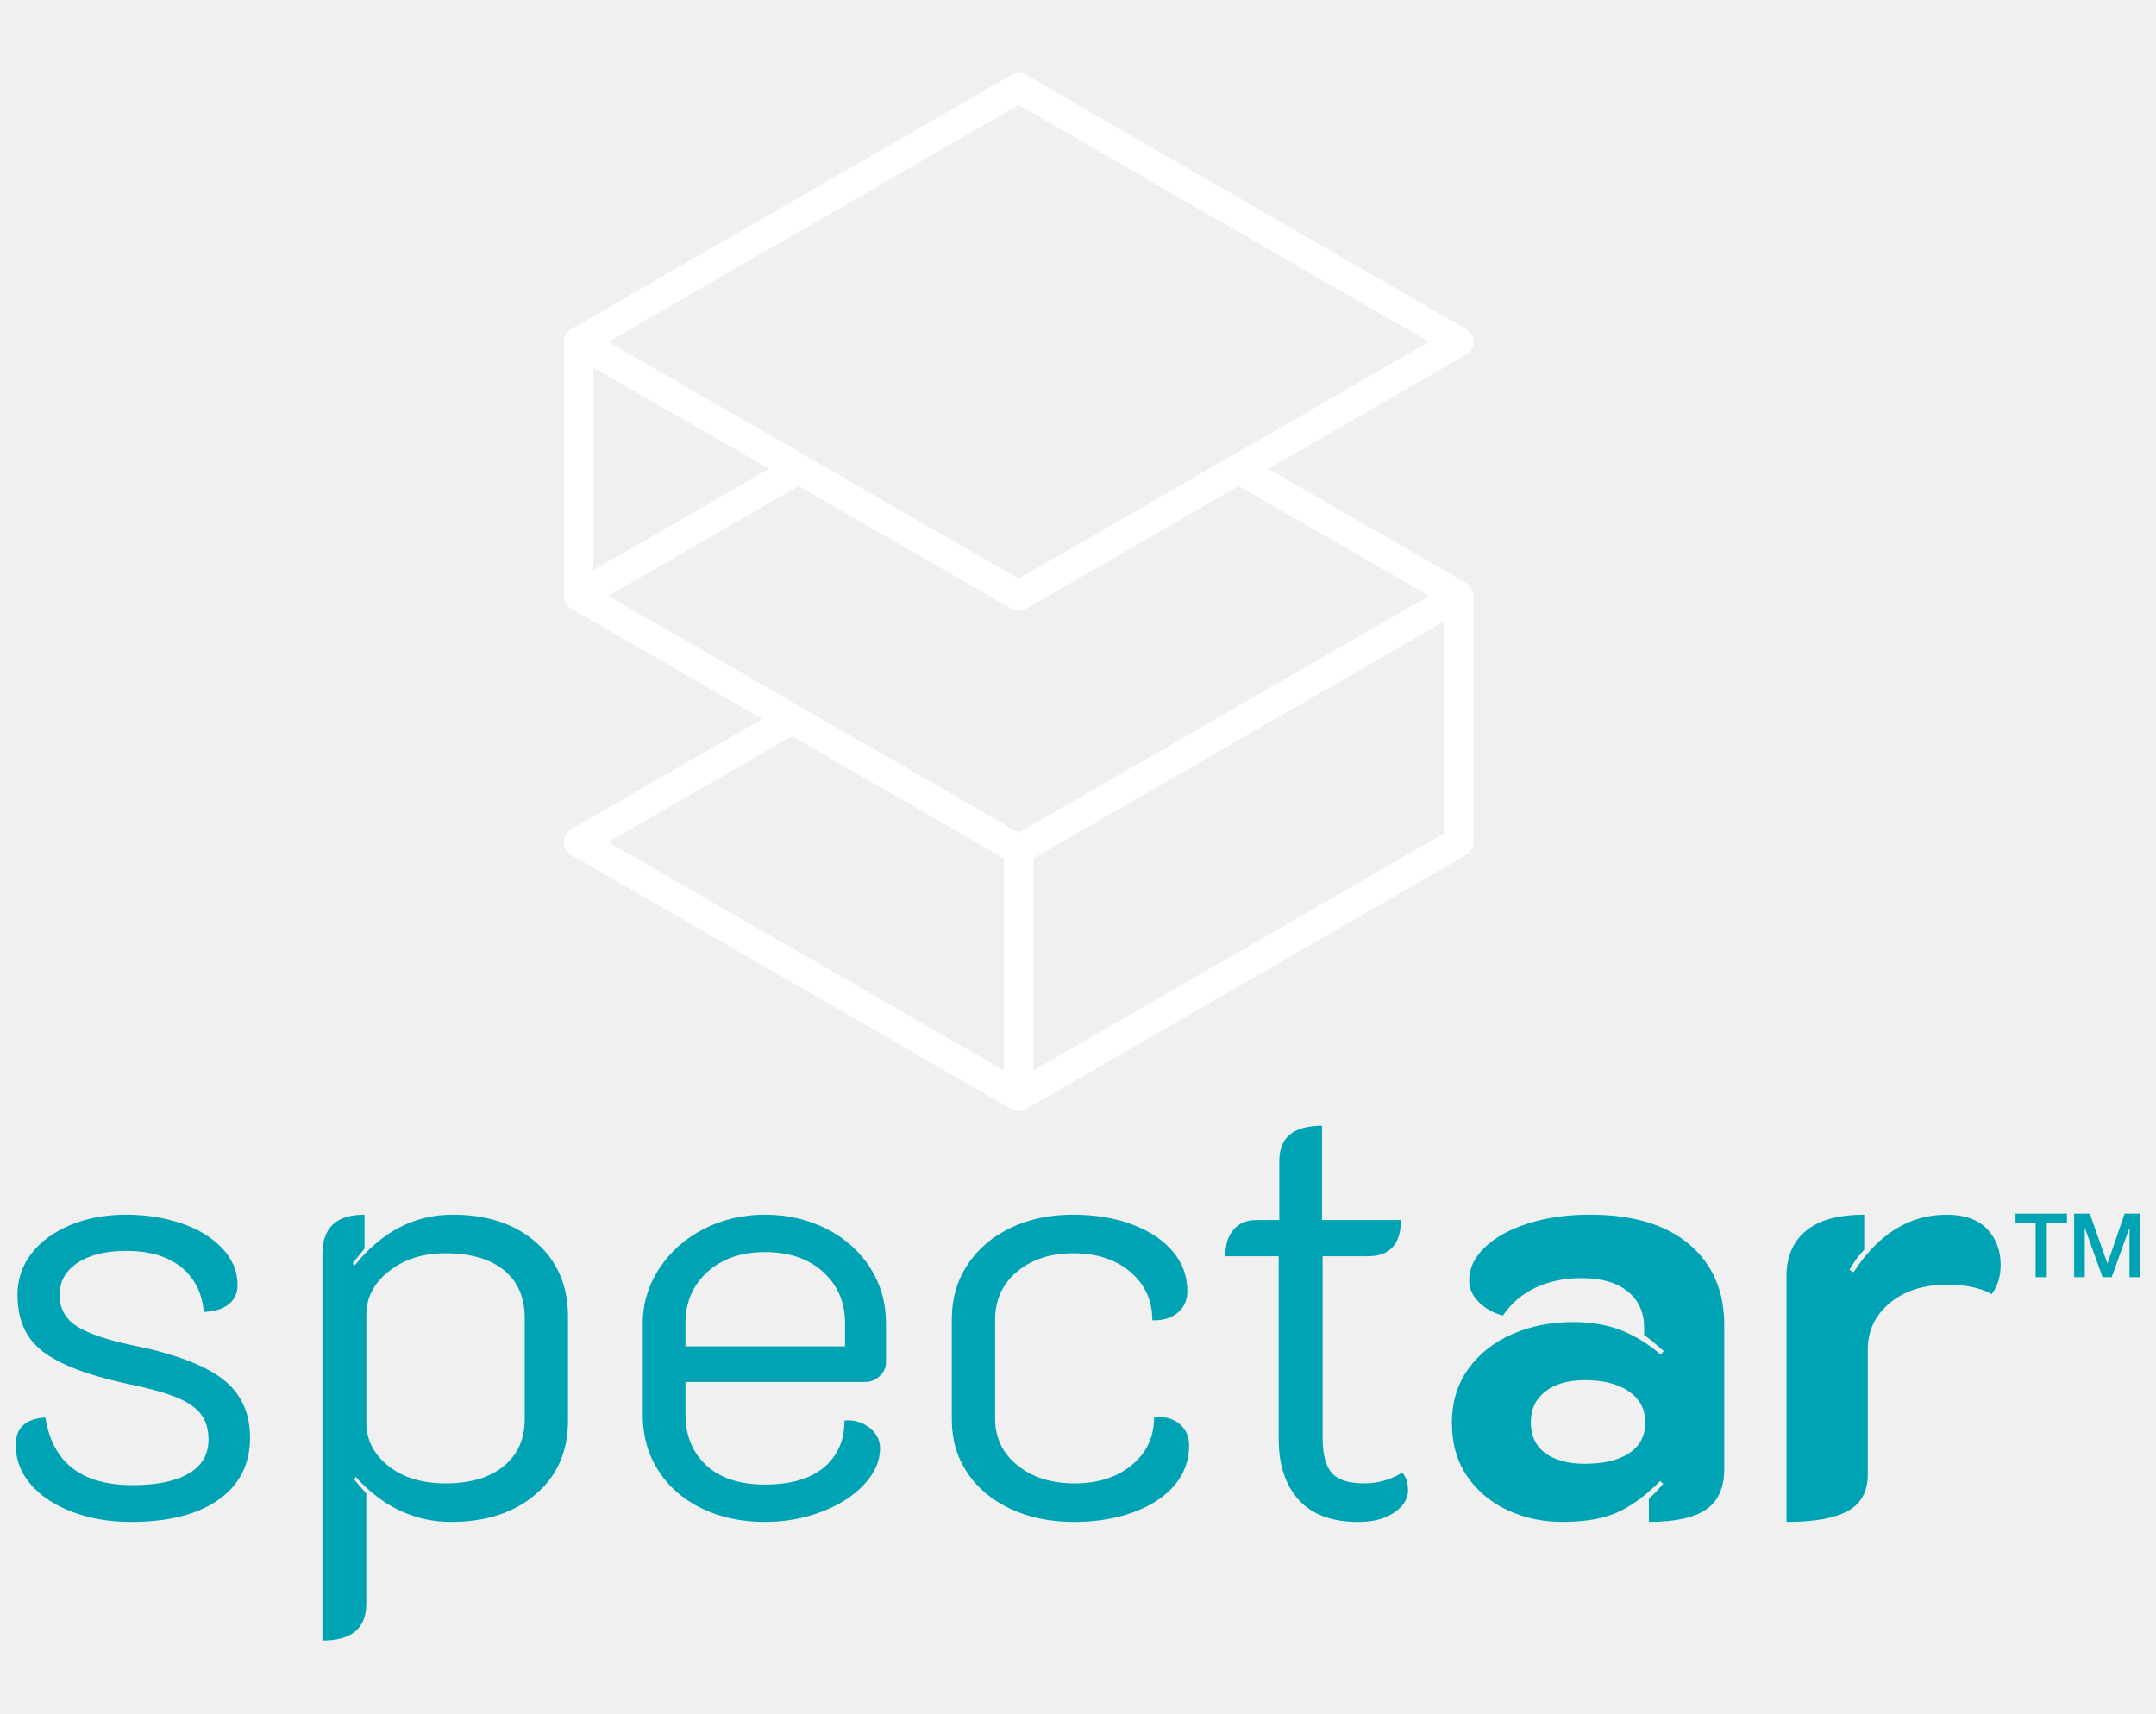
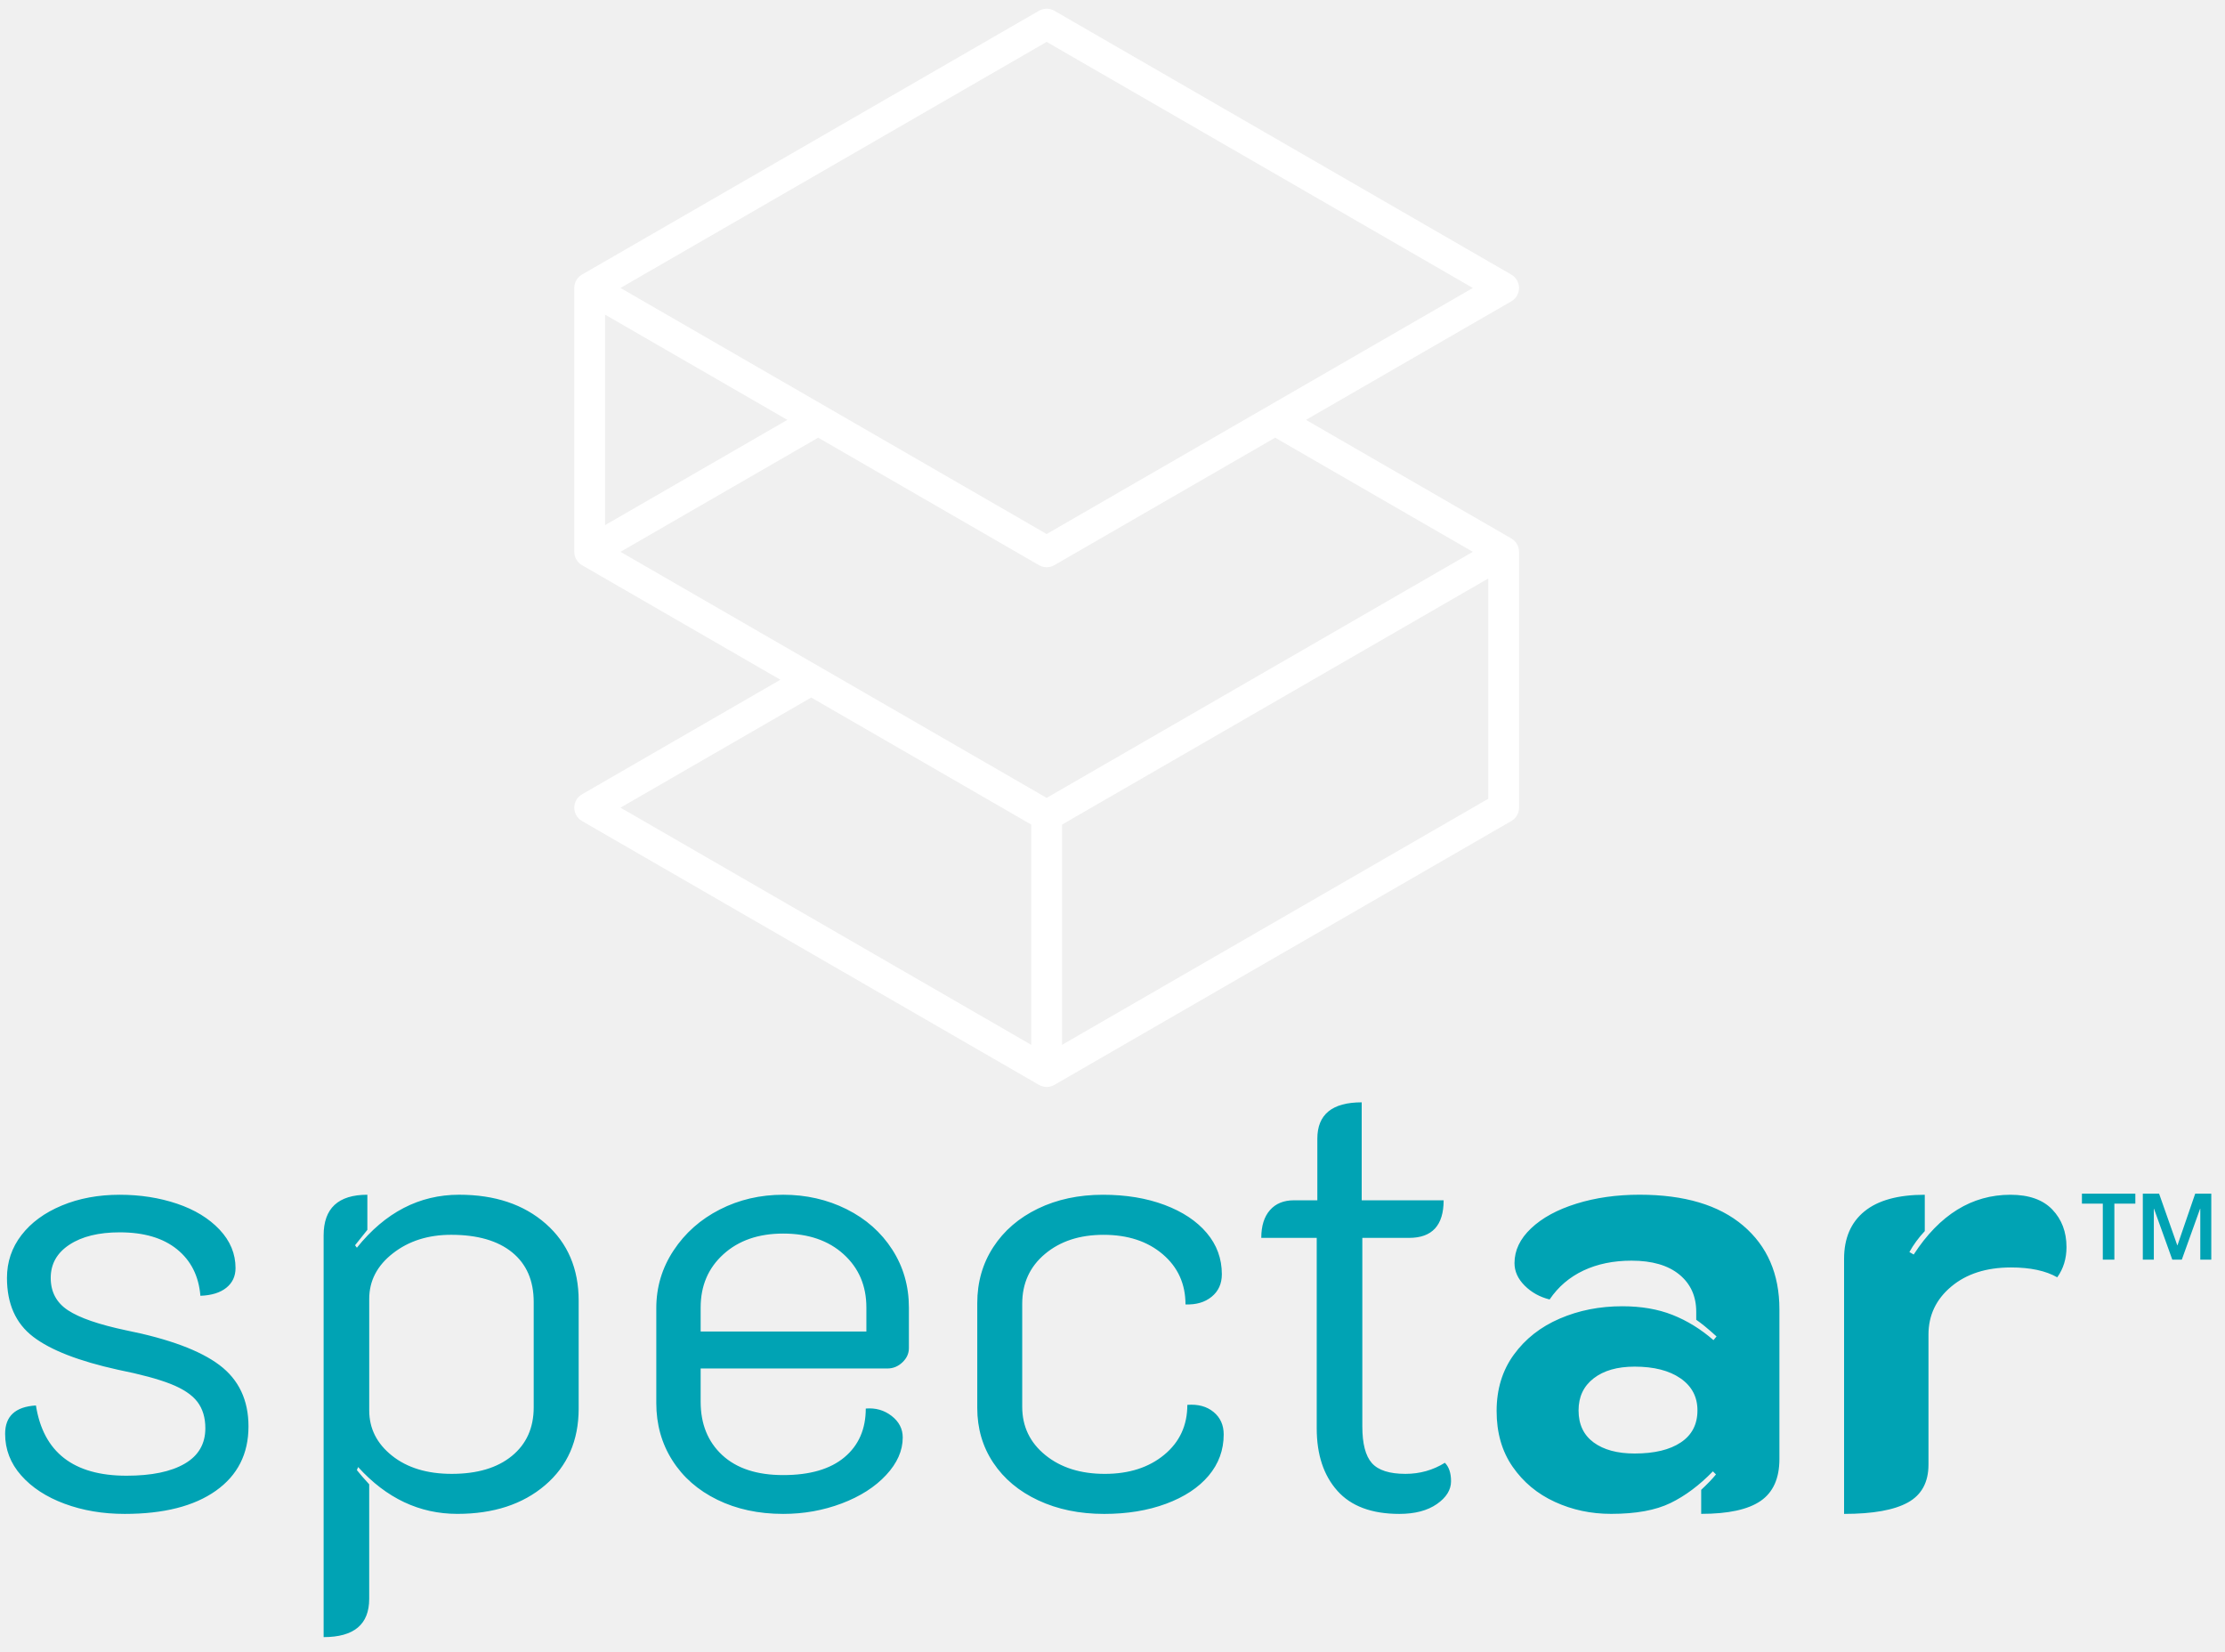
- <svg xmlns="http://www.w3.org/2000/svg" width="200px" height="159px" version="1.1" id="Layer_1" x="0px" y="0px" viewBox="0 0 200 159" style="enable-background:new 0 0 200 159;" xml:space="preserve">
-   <style type="text/css">
- 	.st0{fill:#00A3B4;}
- 	.st1{fill:#FFFFFF;}
- </style>
-   <g>
-     <g id="text__x2B__tm">
+ <svg xmlns="http://www.w3.org/2000/svg" width="159" height="118" viewBox="0 0 159 118">
+   <g fill="none" fill-rule="evenodd">
+     <g>
      <g>
-         <path class="st0" d="M6.768,140.31c-1.633-0.606-2.926-1.449-3.879-2.532c-0.955-1.082-1.431-2.32-1.431-3.714     c0-1.577,0.917-2.422,2.752-2.532c0.66,4.182,3.357,6.274,8.089,6.274c2.237,0,3.971-0.357,5.2-1.073     c1.229-0.715,1.844-1.769,1.844-3.165c0-0.953-0.239-1.742-0.715-2.366c-0.477-0.623-1.275-1.155-2.394-1.596     c-1.12-0.44-2.688-0.861-4.705-1.266c-3.486-0.771-6.008-1.751-7.567-2.944c-1.56-1.192-2.339-2.944-2.339-5.255     c0-1.431,0.431-2.705,1.293-3.825c0.862-1.118,2.064-1.999,3.604-2.641c1.541-0.642,3.265-0.963,5.173-0.963     c1.834,0,3.54,0.267,5.118,0.798c1.577,0.532,2.843,1.303,3.797,2.311c0.954,1.01,1.431,2.156,1.431,3.439     c0,0.734-0.275,1.321-0.826,1.761c-0.55,0.44-1.321,0.679-2.311,0.715c-0.147-1.761-0.844-3.146-2.091-4.155     c-1.247-1.009-2.953-1.513-5.118-1.513c-1.871,0-3.366,0.367-4.485,1.1c-1.12,0.734-1.678,1.725-1.678,2.972     c0,1.247,0.513,2.211,1.541,2.889c1.026,0.679,2.752,1.275,5.173,1.788c3.852,0.771,6.64,1.808,8.365,3.11     c1.724,1.303,2.587,3.128,2.587,5.476c0,2.458-0.973,4.375-2.917,5.75c-1.945,1.376-4.659,2.064-8.145,2.064     C10.189,141.217,8.4,140.915,6.768,140.31z" />
-         <path class="st0" d="M29.908,116.343c0-2.421,1.302-3.632,3.907-3.632v3.136l-1.101,1.376l0.165,0.22     c2.531-3.155,5.576-4.733,9.135-4.733c3.192,0,5.769,0.863,7.732,2.586c1.962,1.725,2.944,4.017,2.944,6.879v9.63     c0,2.862-1,5.145-2.999,6.851c-2,1.706-4.614,2.559-7.842,2.559c-3.376,0-6.329-1.394-8.86-4.182l-0.11,0.275     c0.293,0.367,0.66,0.789,1.1,1.266v10.236c0,2.275-1.358,3.412-4.072,3.412V116.343z M46.72,136.045     c1.302-1.064,1.954-2.512,1.954-4.348v-9.41c0-1.907-0.643-3.384-1.926-4.43c-1.284-1.045-3.101-1.568-5.448-1.568     c-2.055,0-3.788,0.55-5.2,1.651c-1.413,1.101-2.119,2.459-2.119,4.072v9.961c0,1.615,0.678,2.963,2.036,4.045     c1.357,1.082,3.136,1.623,5.338,1.623C43.629,137.64,45.417,137.109,46.72,136.045z" />
-         <path class="st0" d="M65.072,139.952c-1.725-0.844-3.064-2.017-4.017-3.522c-0.955-1.503-1.431-3.21-1.431-5.118v-8.475     c0-1.871,0.513-3.586,1.541-5.146c1.027-1.559,2.403-2.778,4.127-3.659c1.724-0.881,3.613-1.321,5.668-1.321     c2.054,0,3.943,0.431,5.668,1.293c1.724,0.863,3.082,2.064,4.073,3.605c0.991,1.54,1.486,3.265,1.486,5.173v3.632     c0,0.477-0.192,0.899-0.578,1.266c-0.385,0.367-0.835,0.55-1.348,0.55H63.586v2.972c0,1.981,0.642,3.568,1.926,4.76     c1.284,1.192,3.1,1.788,5.448,1.788c2.384,0,4.21-0.531,5.476-1.595c1.266-1.064,1.899-2.513,1.899-4.348     c0.88-0.073,1.651,0.147,2.311,0.66c0.66,0.514,0.991,1.155,0.991,1.926c0,1.175-0.495,2.293-1.486,3.357     c-0.991,1.065-2.311,1.908-3.962,2.532c-1.651,0.623-3.394,0.935-5.228,0.935C68.759,141.217,66.796,140.795,65.072,139.952z      M78.39,124.928v-2.146c0-1.944-0.679-3.531-2.036-4.76c-1.358-1.229-3.156-1.843-5.393-1.843c-2.201,0-3.981,0.615-5.338,1.843     c-1.358,1.229-2.036,2.816-2.036,4.76v2.146H78.39z" />
-         <path class="st0" d="M93.743,140.007c-1.725-0.807-3.064-1.926-4.017-3.357c-0.955-1.431-1.431-3.063-1.431-4.898v-9.355     c0-1.872,0.476-3.54,1.431-5.008c0.954-1.467,2.284-2.614,3.99-3.439c1.706-0.826,3.641-1.238,5.806-1.238     c2.054,0,3.888,0.302,5.503,0.908c1.614,0.606,2.87,1.44,3.769,2.504c0.899,1.064,1.348,2.293,1.348,3.687     c0,0.844-0.302,1.513-0.908,2.009c-0.606,0.496-1.386,0.726-2.339,0.688c0-1.834-0.679-3.329-2.036-4.485     c-1.358-1.155-3.119-1.733-5.283-1.733c-2.128,0-3.871,0.569-5.229,1.706c-1.358,1.137-2.036,2.623-2.036,4.458v9.19     c0,1.761,0.688,3.202,2.064,4.32c1.376,1.119,3.146,1.678,5.311,1.678c2.164,0,3.935-0.568,5.311-1.706     c1.376-1.137,2.064-2.623,2.064-4.458c0.953-0.073,1.733,0.138,2.338,0.633c0.605,0.495,0.908,1.165,0.908,2.009     c0,1.395-0.449,2.623-1.348,3.687c-0.899,1.065-2.165,1.898-3.798,2.504c-1.632,0.605-3.476,0.908-5.531,0.908     C97.431,141.217,95.467,140.814,93.743,140.007z" />
-         <path class="st0" d="M120.461,139.154c-1.229-1.376-1.843-3.237-1.843-5.586v-17.004h-4.953c0-1.063,0.256-1.889,0.771-2.476     c0.513-0.586,1.229-0.881,2.146-0.881h2.091v-5.503c0-2.164,1.321-3.247,3.962-3.247v8.75h7.319c0,2.238-1.027,3.357-3.081,3.357     h-4.182v16.84c0,1.54,0.283,2.633,0.853,3.274c0.568,0.642,1.568,0.963,2.999,0.963c1.284,0,2.457-0.33,3.522-0.99     c0.366,0.367,0.55,0.918,0.55,1.651c0,0.77-0.422,1.45-1.266,2.036c-0.844,0.586-1.963,0.88-3.357,0.88     C123.534,141.217,121.69,140.529,120.461,139.154z" />
-         <path class="st0" d="M139.887,140.144c-1.56-0.715-2.816-1.761-3.77-3.137c-0.955-1.376-1.431-3.035-1.431-4.98     c0-1.944,0.513-3.623,1.541-5.036c1.026-1.412,2.394-2.485,4.1-3.219c1.706-0.734,3.568-1.101,5.586-1.101     c1.687,0,3.182,0.257,4.485,0.771c1.302,0.515,2.522,1.266,3.66,2.256l0.275-0.331c-0.771-0.696-1.376-1.192-1.816-1.486v-0.715     c0-1.394-0.505-2.504-1.513-3.33c-1.009-0.825-2.43-1.238-4.264-1.238c-1.615,0-3.046,0.294-4.293,0.881     c-1.247,0.587-2.256,1.45-3.027,2.586c-0.88-0.22-1.623-0.633-2.228-1.238c-0.606-0.605-0.908-1.274-0.908-2.009     c0-1.137,0.495-2.174,1.486-3.11c0.99-0.935,2.338-1.669,4.045-2.201c1.706-0.531,3.585-0.798,5.641-0.798     c3.998,0,7.08,0.917,9.245,2.752c2.164,1.835,3.247,4.33,3.247,7.484v13.372c0,1.725-0.56,2.972-1.678,3.742     c-1.12,0.771-2.889,1.155-5.31,1.155v-2.146c0.55-0.513,0.99-0.971,1.321-1.376l-0.275-0.275     c-1.211,1.247-2.476,2.193-3.797,2.834c-1.321,0.642-3.082,0.963-5.283,0.963C143.124,141.217,141.445,140.86,139.887,140.144z      M151.14,134.834c0.991-0.66,1.486-1.614,1.486-2.862c0-1.211-0.505-2.164-1.513-2.862c-1.009-0.697-2.375-1.046-4.1-1.046     c-1.54,0-2.761,0.349-3.659,1.046c-0.9,0.697-1.348,1.651-1.348,2.862c0,1.247,0.449,2.201,1.348,2.862     c0.898,0.66,2.119,0.99,3.659,0.99C148.774,135.824,150.15,135.495,151.14,134.834z" />
-         <path class="st0" d="M175.299,120.911c-1.358,1.137-2.036,2.568-2.036,4.293v11.612c0,1.577-0.615,2.706-1.844,3.384     c-1.229,0.678-3.128,1.018-5.695,1.018v-22.783c0-1.834,0.605-3.247,1.816-4.237c1.211-0.991,3.008-1.486,5.393-1.486v3.247     c-0.55,0.587-1.01,1.211-1.376,1.871l0.386,0.22c2.311-3.558,5.191-5.338,8.64-5.338c1.651,0,2.898,0.44,3.742,1.321     c0.843,0.881,1.266,2,1.266,3.357c0,1.028-0.275,1.926-0.826,2.696c-1.028-0.586-2.404-0.881-4.127-0.881     C178.435,119.205,176.656,119.774,175.299,120.911z" />
-       </g>
-       <g>
-         <path class="st0" d="M186.969,112.614h4.772v0.891h-1.874v5.003h-1.032v-5.003h-1.865V112.614z" />
-         <path class="st0" d="M192.409,112.614h1.453l1.626,4.614h0.016l1.585-4.614h1.436v5.894h-0.983v-4.549h-0.016l-1.634,4.549h-0.85     l-1.634-4.549h-0.016v4.549h-0.983V112.614z" />
+         <g>
+           <g>
+             <path d="M0 0H159V118H0z" transform="translate(-127 -948) translate(0 647) translate(105 271) translate(22 30)" />
+             <g fill="#00A3B4" fill-rule="nonzero">
+               <g>
+                 <path d="M4.614 29.048c-1.306-.485-2.34-1.16-3.103-2.026-.764-.865-1.145-1.856-1.145-2.97 0-1.262.734-1.938 2.202-2.026.528 3.345 2.686 5.019 6.471 5.019 1.79 0 3.177-.286 4.16-.859.983-.572 1.475-1.415 1.475-2.532 0-.762-.19-1.393-.572-1.892-.381-.499-1.02-.924-1.915-1.277-.896-.352-2.15-.689-3.764-1.013-2.789-.617-4.806-1.4-6.053-2.355-1.248-.954-1.872-2.355-1.872-4.204 0-1.145.345-2.164 1.035-3.06.69-.895 1.651-1.6 2.883-2.113 1.233-.514 2.612-.77 4.138-.77 1.468 0 2.832.213 4.095.638 1.261.426 2.274 1.042 3.037 1.849.764.808 1.145 1.725 1.145 2.751 0 .587-.22 1.057-.66 1.409-.44.352-1.057.543-1.85.572-.117-1.409-.675-2.517-1.672-3.324-.998-.807-2.363-1.21-4.095-1.21-1.496 0-2.692.293-3.588.88-.896.587-1.342 1.38-1.342 2.377 0 .998.41 1.769 1.233 2.311.82.543 2.201 1.02 4.138 1.43 3.082.617 5.312 1.447 6.692 2.489 1.38 1.042 2.07 2.502 2.07 4.38 0 1.967-.779 3.5-2.334 4.6-1.556 1.101-3.727 1.652-6.516 1.652-1.556 0-2.987-.242-4.293-.726zM23.126 9.874c0-1.936 1.042-2.905 3.126-2.905v2.509l-.88 1.1.131.176c2.025-2.524 4.461-3.786 7.308-3.786 2.554 0 4.615.69 6.186 2.069 1.57 1.38 2.355 3.213 2.355 5.503v7.704c0 2.29-.8 4.116-2.4 5.48-1.6 1.366-3.69 2.048-6.273 2.048-2.7 0-5.063-1.115-7.088-3.346l-.088.22c.235.294.528.632.88 1.013v8.189c0 1.82-1.086 2.73-3.257 2.73V9.874zm13.45 15.762c1.042-.851 1.563-2.01 1.563-3.478V14.63c0-1.526-.514-2.708-1.54-3.544-1.028-.836-2.481-1.255-4.359-1.255-1.644 0-3.03.44-4.16 1.321-1.13.88-1.695 1.967-1.695 3.258v7.968c0 1.292.542 2.37 1.629 3.236 1.085.866 2.508 1.299 4.27 1.299 1.82-.001 3.25-.426 4.292-1.277zM51.258 28.762c-1.38-.676-2.452-1.614-3.214-2.818-.764-1.202-1.145-2.568-1.145-4.094v-6.78c0-1.497.41-2.87 1.233-4.117.822-1.247 1.922-2.223 3.302-2.927 1.379-.705 2.89-1.057 4.534-1.057 1.643 0 3.154.345 4.534 1.034 1.38.69 2.466 1.651 3.259 2.884.793 1.232 1.189 2.612 1.189 4.139v2.905c0 .382-.154.72-.463 1.013-.308.294-.668.44-1.078.44h-13.34v2.378c0 1.584.513 2.854 1.54 3.808 1.028.953 2.48 1.43 4.359 1.43 1.907 0 3.368-.425 4.38-1.276 1.014-.851 1.52-2.01 1.52-3.478.704-.059 1.32.117 1.849.528.528.41.793.924.793 1.54 0 .94-.396 1.835-1.19 2.686-.792.852-1.848 1.526-3.169 2.026-1.32.498-2.715.748-4.182.748-1.762 0-3.332-.338-4.711-1.012zm10.654-12.02v-1.716c0-1.556-.543-2.825-1.629-3.808-1.086-.984-2.525-1.475-4.314-1.475-1.761 0-3.185.492-4.27 1.475-1.087.983-1.63 2.252-1.63 3.808v1.716h11.843zM74.194 28.806c-1.38-.646-2.45-1.541-3.213-2.686-.764-1.145-1.145-2.45-1.145-3.918v-7.484c0-1.498.38-2.832 1.145-4.007.763-1.173 1.827-2.091 3.192-2.751 1.365-.66 2.913-.99 4.645-.99 1.643 0 3.11.241 4.402.726 1.291.485 2.296 1.152 3.015 2.003.72.851 1.079 1.835 1.079 2.95 0 .675-.242 1.21-.727 1.607s-1.109.58-1.871.55c0-1.467-.543-2.663-1.629-3.588-1.086-.924-2.495-1.386-4.226-1.386-1.703 0-3.097.455-4.183 1.365-1.087.91-1.63 2.098-1.63 3.566v7.352c0 1.409.551 2.562 1.652 3.456 1.1.895 2.517 1.343 4.249 1.343 1.731 0 3.148-.455 4.249-1.365 1.1-.91 1.65-2.099 1.65-3.567.763-.058 1.387.11 1.871.507.484.396.727.932.727 1.607 0 1.116-.36 2.098-1.079 2.95-.719.852-1.732 1.518-3.038 2.003-1.306.484-2.781.726-4.425.726-1.76-.001-3.33-.324-4.71-.97zM95.569 28.123c-.983-1.1-1.475-2.59-1.475-4.469V10.051h-3.962c0-.85.205-1.511.617-1.98.41-.47.983-.705 1.717-.705h1.672V2.963c0-1.731 1.057-2.597 3.17-2.597v7h5.855c0 1.79-.821 2.685-2.465 2.685h-3.345v13.472c0 1.232.226 2.107.682 2.62.455.513 1.255.77 2.4.77 1.027 0 1.965-.264 2.817-.792.293.293.44.734.44 1.32 0 .617-.338 1.16-1.013 1.63-.675.468-1.57.703-2.685.703-1.967 0-3.442-.55-4.425-1.65zM111.11 28.915c-1.248-.572-2.253-1.409-3.016-2.51-.764-1.1-1.145-2.427-1.145-3.983s.41-2.899 1.233-4.03c.82-1.129 1.915-1.987 3.28-2.574 1.364-.588 2.854-.881 4.468-.881 1.35 0 2.546.205 3.588.617 1.042.412 2.018 1.012 2.928 1.804l.22-.264c-.616-.557-1.1-.954-1.452-1.19v-.571c0-1.115-.404-2.003-1.21-2.664-.808-.66-1.945-.99-3.412-.99-1.292 0-2.437.235-3.434.704-.998.47-1.805 1.16-2.422 2.069-.704-.176-1.298-.506-1.782-.99-.485-.484-.727-1.02-.727-1.608 0-.91.396-1.739 1.189-2.488.792-.748 1.87-1.335 3.236-1.76 1.365-.425 2.868-.639 4.513-.639 3.198 0 5.664.734 7.396 2.202 1.731 1.468 2.597 3.464 2.597 5.987v10.698c0 1.38-.448 2.377-1.342 2.993-.896.617-2.311.924-4.248.924v-1.717c.44-.41.792-.776 1.057-1.1l-.22-.22c-.969.997-1.981 1.754-3.038 2.267-1.057.513-2.465.77-4.226.77-1.442.003-2.785-.283-4.031-.856zm9.002-4.248c.793-.528 1.189-1.291 1.189-2.29 0-.968-.404-1.73-1.21-2.289-.808-.558-1.9-.837-3.28-.837-1.233 0-2.21.28-2.928.837-.72.558-1.078 1.32-1.078 2.29 0 .997.359 1.76 1.078 2.29.719.527 1.695.791 2.927.791 1.41 0 2.51-.263 3.302-.792zM139.44 13.529c-1.087.91-1.63 2.054-1.63 3.434v9.29c0 1.261-.492 2.165-1.475 2.707-.983.542-2.502.814-4.556.814V11.548c0-1.467.484-2.598 1.453-3.39.969-.792 2.406-1.188 4.314-1.188v2.597c-.44.47-.808.969-1.1 1.497l.308.176c1.85-2.846 4.153-4.27 6.912-4.27 1.321 0 2.319.352 2.994 1.056.674.705 1.013 1.6 1.013 2.686 0 .822-.22 1.54-.661 2.157-.822-.469-1.923-.705-3.302-.705-1.762 0-3.185.455-4.27 1.365z" transform="translate(-127 -948) translate(0 647) translate(105 271) translate(22 30) translate(0 78.4)" />
+               </g>
+               <g>
+                 <path d="M.775.491L4.593.491 4.593 1.204 3.094 1.204 3.094 5.206 2.268 5.206 2.268 1.204.776 1.204.776.491zM5.127.491L6.29.491 7.59 4.182 7.603 4.182 8.871.491 10.02.491 10.02 5.206 9.234 5.206 9.234 1.567 9.221 1.567 7.914 5.206 7.234 5.206 5.926 1.567 5.914 1.567 5.914 5.206 5.127 5.206 5.127.491z" transform="translate(-127 -948) translate(0 647) translate(105 271) translate(22 30) translate(0 78.4) translate(148 6.4)" />
+               </g>
+             </g>
+             <path fill="#FFF" fill-rule="nonzero" d="M108.002 38.476l-14.677-8.474 14.677-8.473c.34-.197.55-.56.55-.953 0-.393-.21-.757-.55-.953L75.346.77c-.341-.197-.76-.197-1.101 0L41.589 19.622c-.341.197-.55.56-.55.953V39.43c0 .393.209.757.55.953l14.18 8.187-14.18 8.189c-.34.196-.55.56-.55.952 0 .393.21.757.55.953l32.657 18.855c.17.098.36.147.55.147.19 0 .38-.049.55-.147l32.656-18.855c.341-.197.55-.56.55-.953V39.43c0-.394-.21-.757-.55-.954zM74.795 2.993l30.455 17.583-30.455 17.582-30.454-17.582L74.795 2.993zM43.24 22.482l13.026 7.52-13.026 7.521V22.482zm15.228 8.792l15.778 9.108c.17.099.36.148.55.148.19 0 .38-.05.55-.148l15.778-9.108 14.126 8.156-30.455 17.582L44.341 39.43l14.127-8.156zm-.497 18.567l15.723 9.078v15.74L44.341 57.71l13.63-7.87zm17.925 24.817v-15.74l30.454-17.582v15.74L75.896 74.657z" transform="translate(-127 -948) translate(0 647) translate(105 271) translate(22 30)" />
+           </g>
+         </g>
      </g>
    </g>
-     <path class="st1" d="M136.002,54.095l-18.346-10.592l18.346-10.592c0.426-0.246,0.688-0.7,0.688-1.191   c0-0.491-0.262-0.946-0.688-1.191L95.182,6.961c-0.426-0.246-0.95-0.246-1.376,0l-40.82,23.567c-0.426,0.246-0.688,0.7-0.688,1.191   v23.567c0,0.491,0.262,0.946,0.688,1.191l17.726,10.234L52.987,76.947c-0.426,0.246-0.688,0.7-0.688,1.191   c0,0.491,0.262,0.946,0.688,1.191l40.82,23.568c0.213,0.123,0.45,0.184,0.688,0.184c0.237,0,0.475-0.061,0.688-0.184l40.82-23.568   c0.426-0.246,0.688-0.7,0.688-1.191V55.287C136.69,54.795,136.428,54.341,136.002,54.095z M94.494,9.741l38.068,21.979   L94.494,53.698L56.426,31.72L94.494,9.741z M55.05,34.102l16.283,9.401L55.05,52.904V34.102z M74.085,45.092l19.722,11.386   c0.213,0.123,0.45,0.184,0.688,0.184c0.237,0,0.475-0.061,0.688-0.184l19.722-11.386l17.658,10.195L94.494,77.265L56.426,55.287   L74.085,45.092z M73.464,68.301l19.654,11.348v19.674L56.426,78.138L73.464,68.301z M95.87,99.322V79.648l38.068-21.978v19.674   L95.87,99.322z" />
  </g>
</svg>
